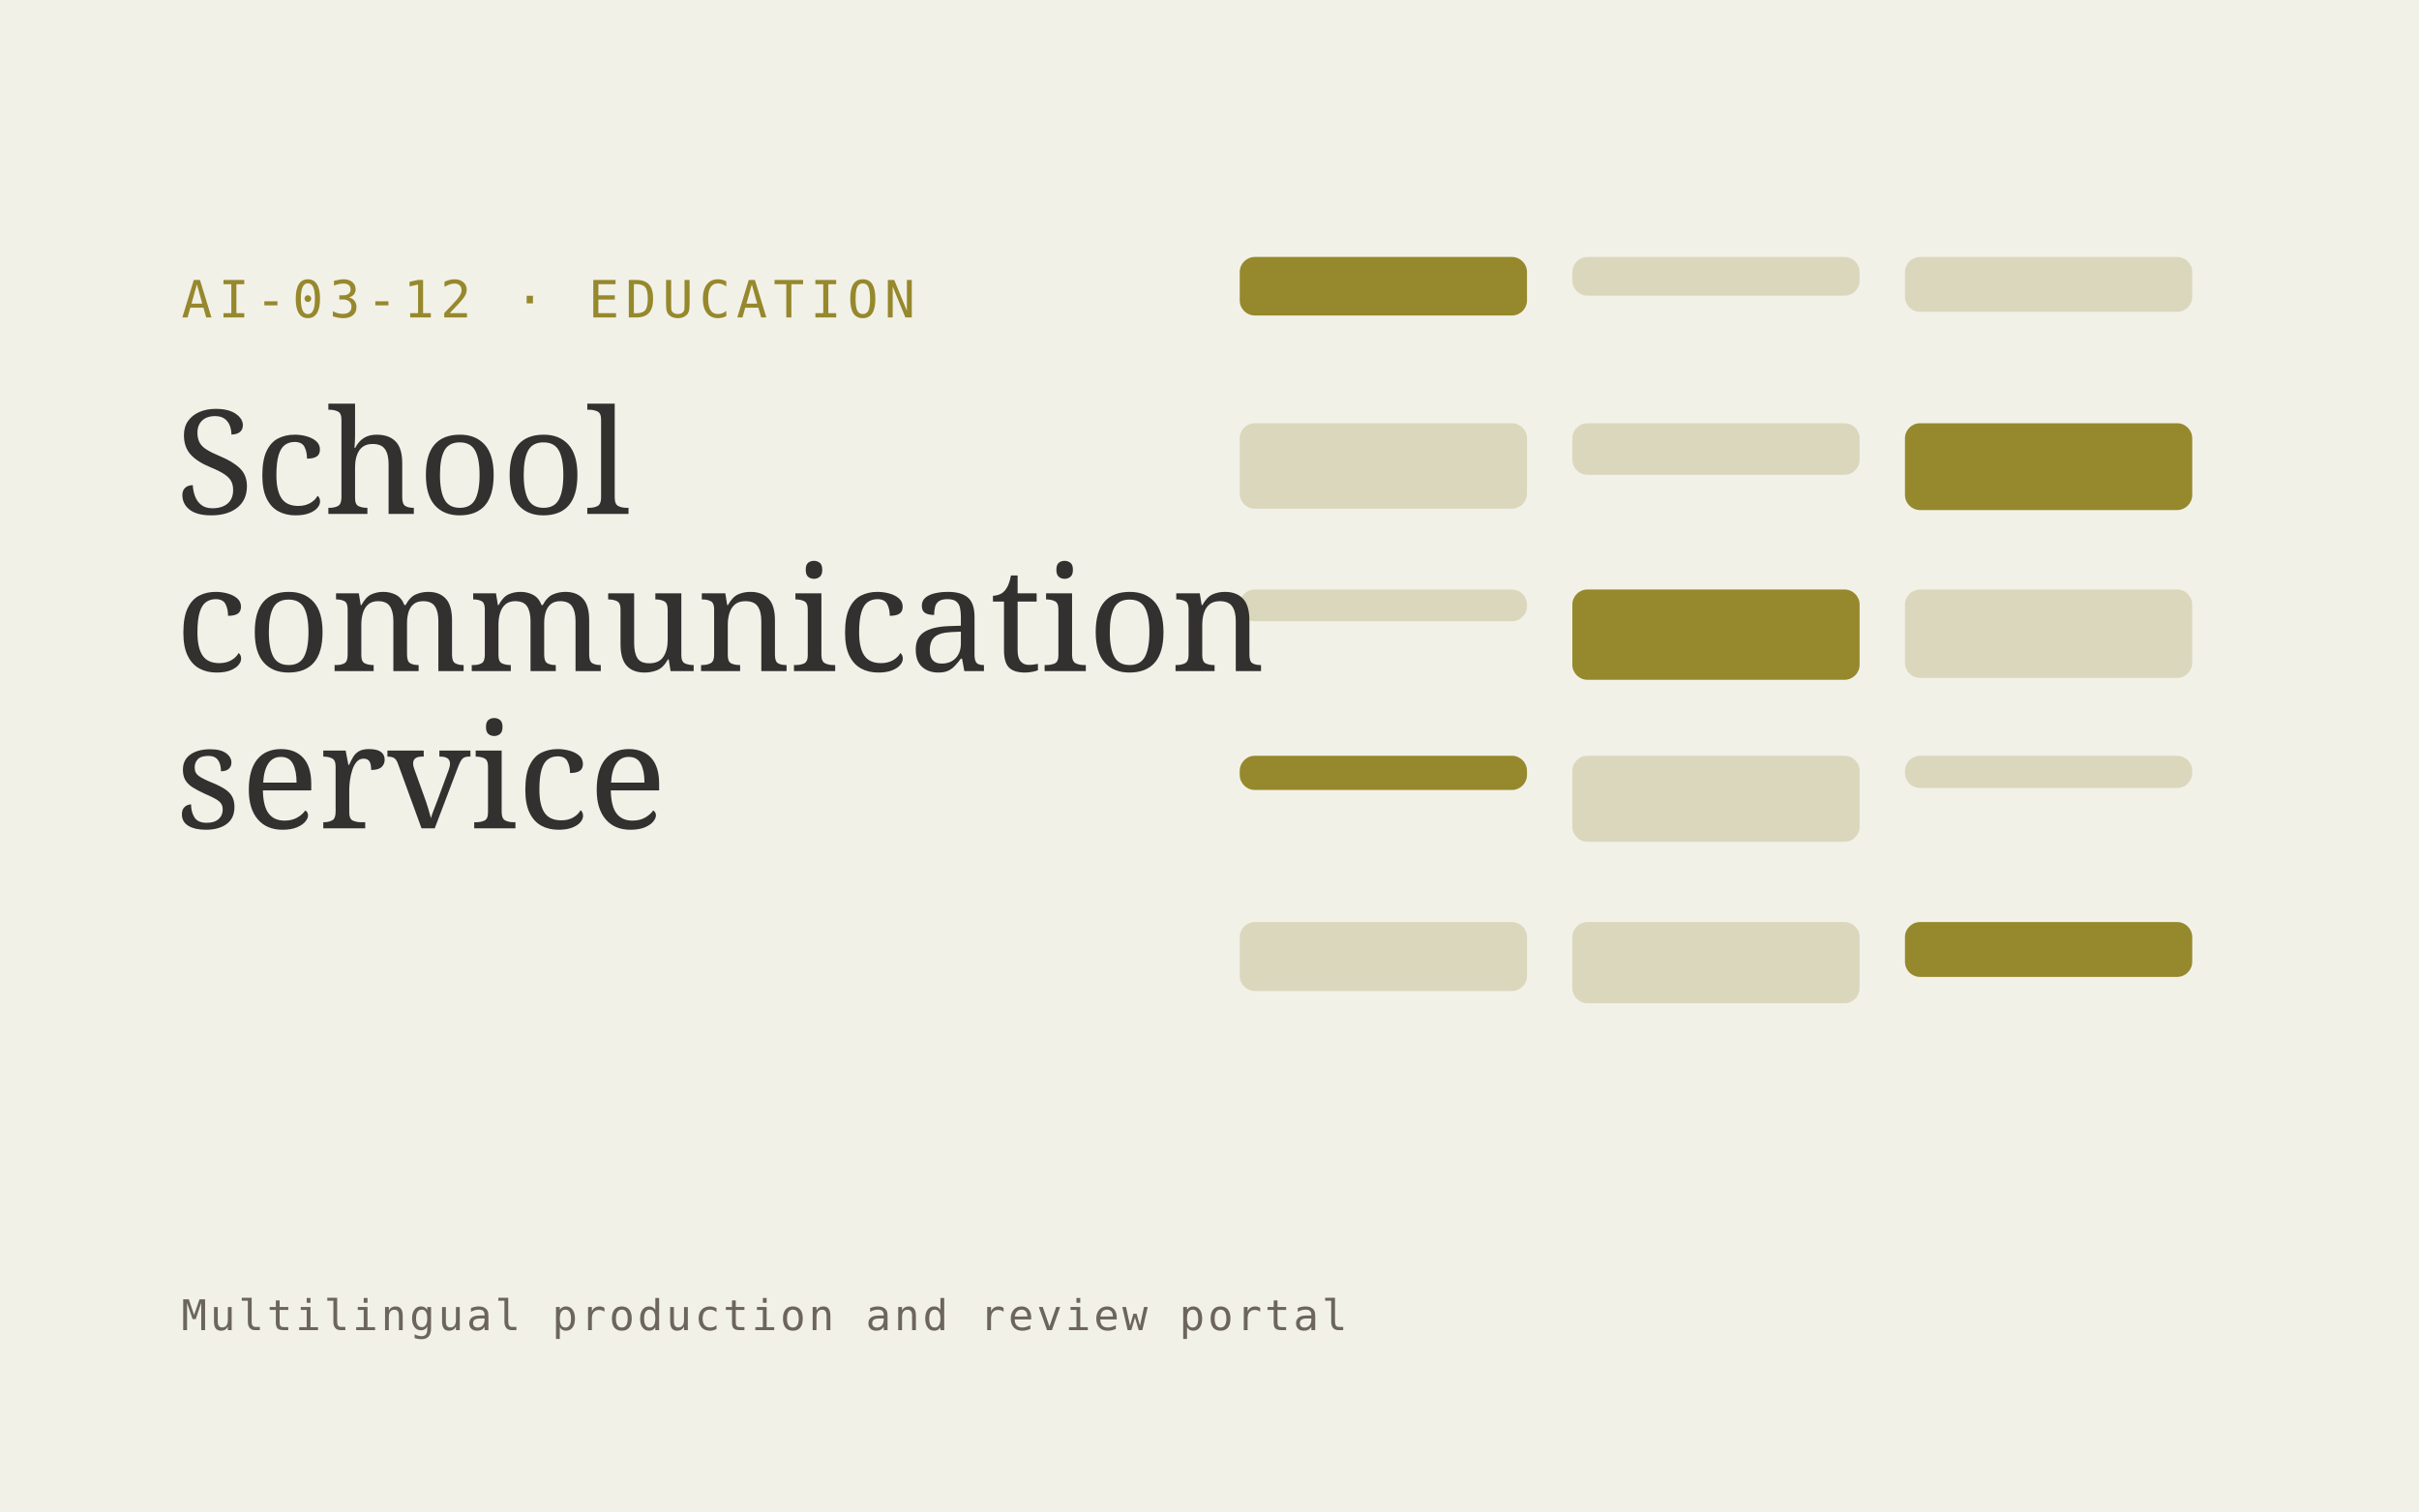
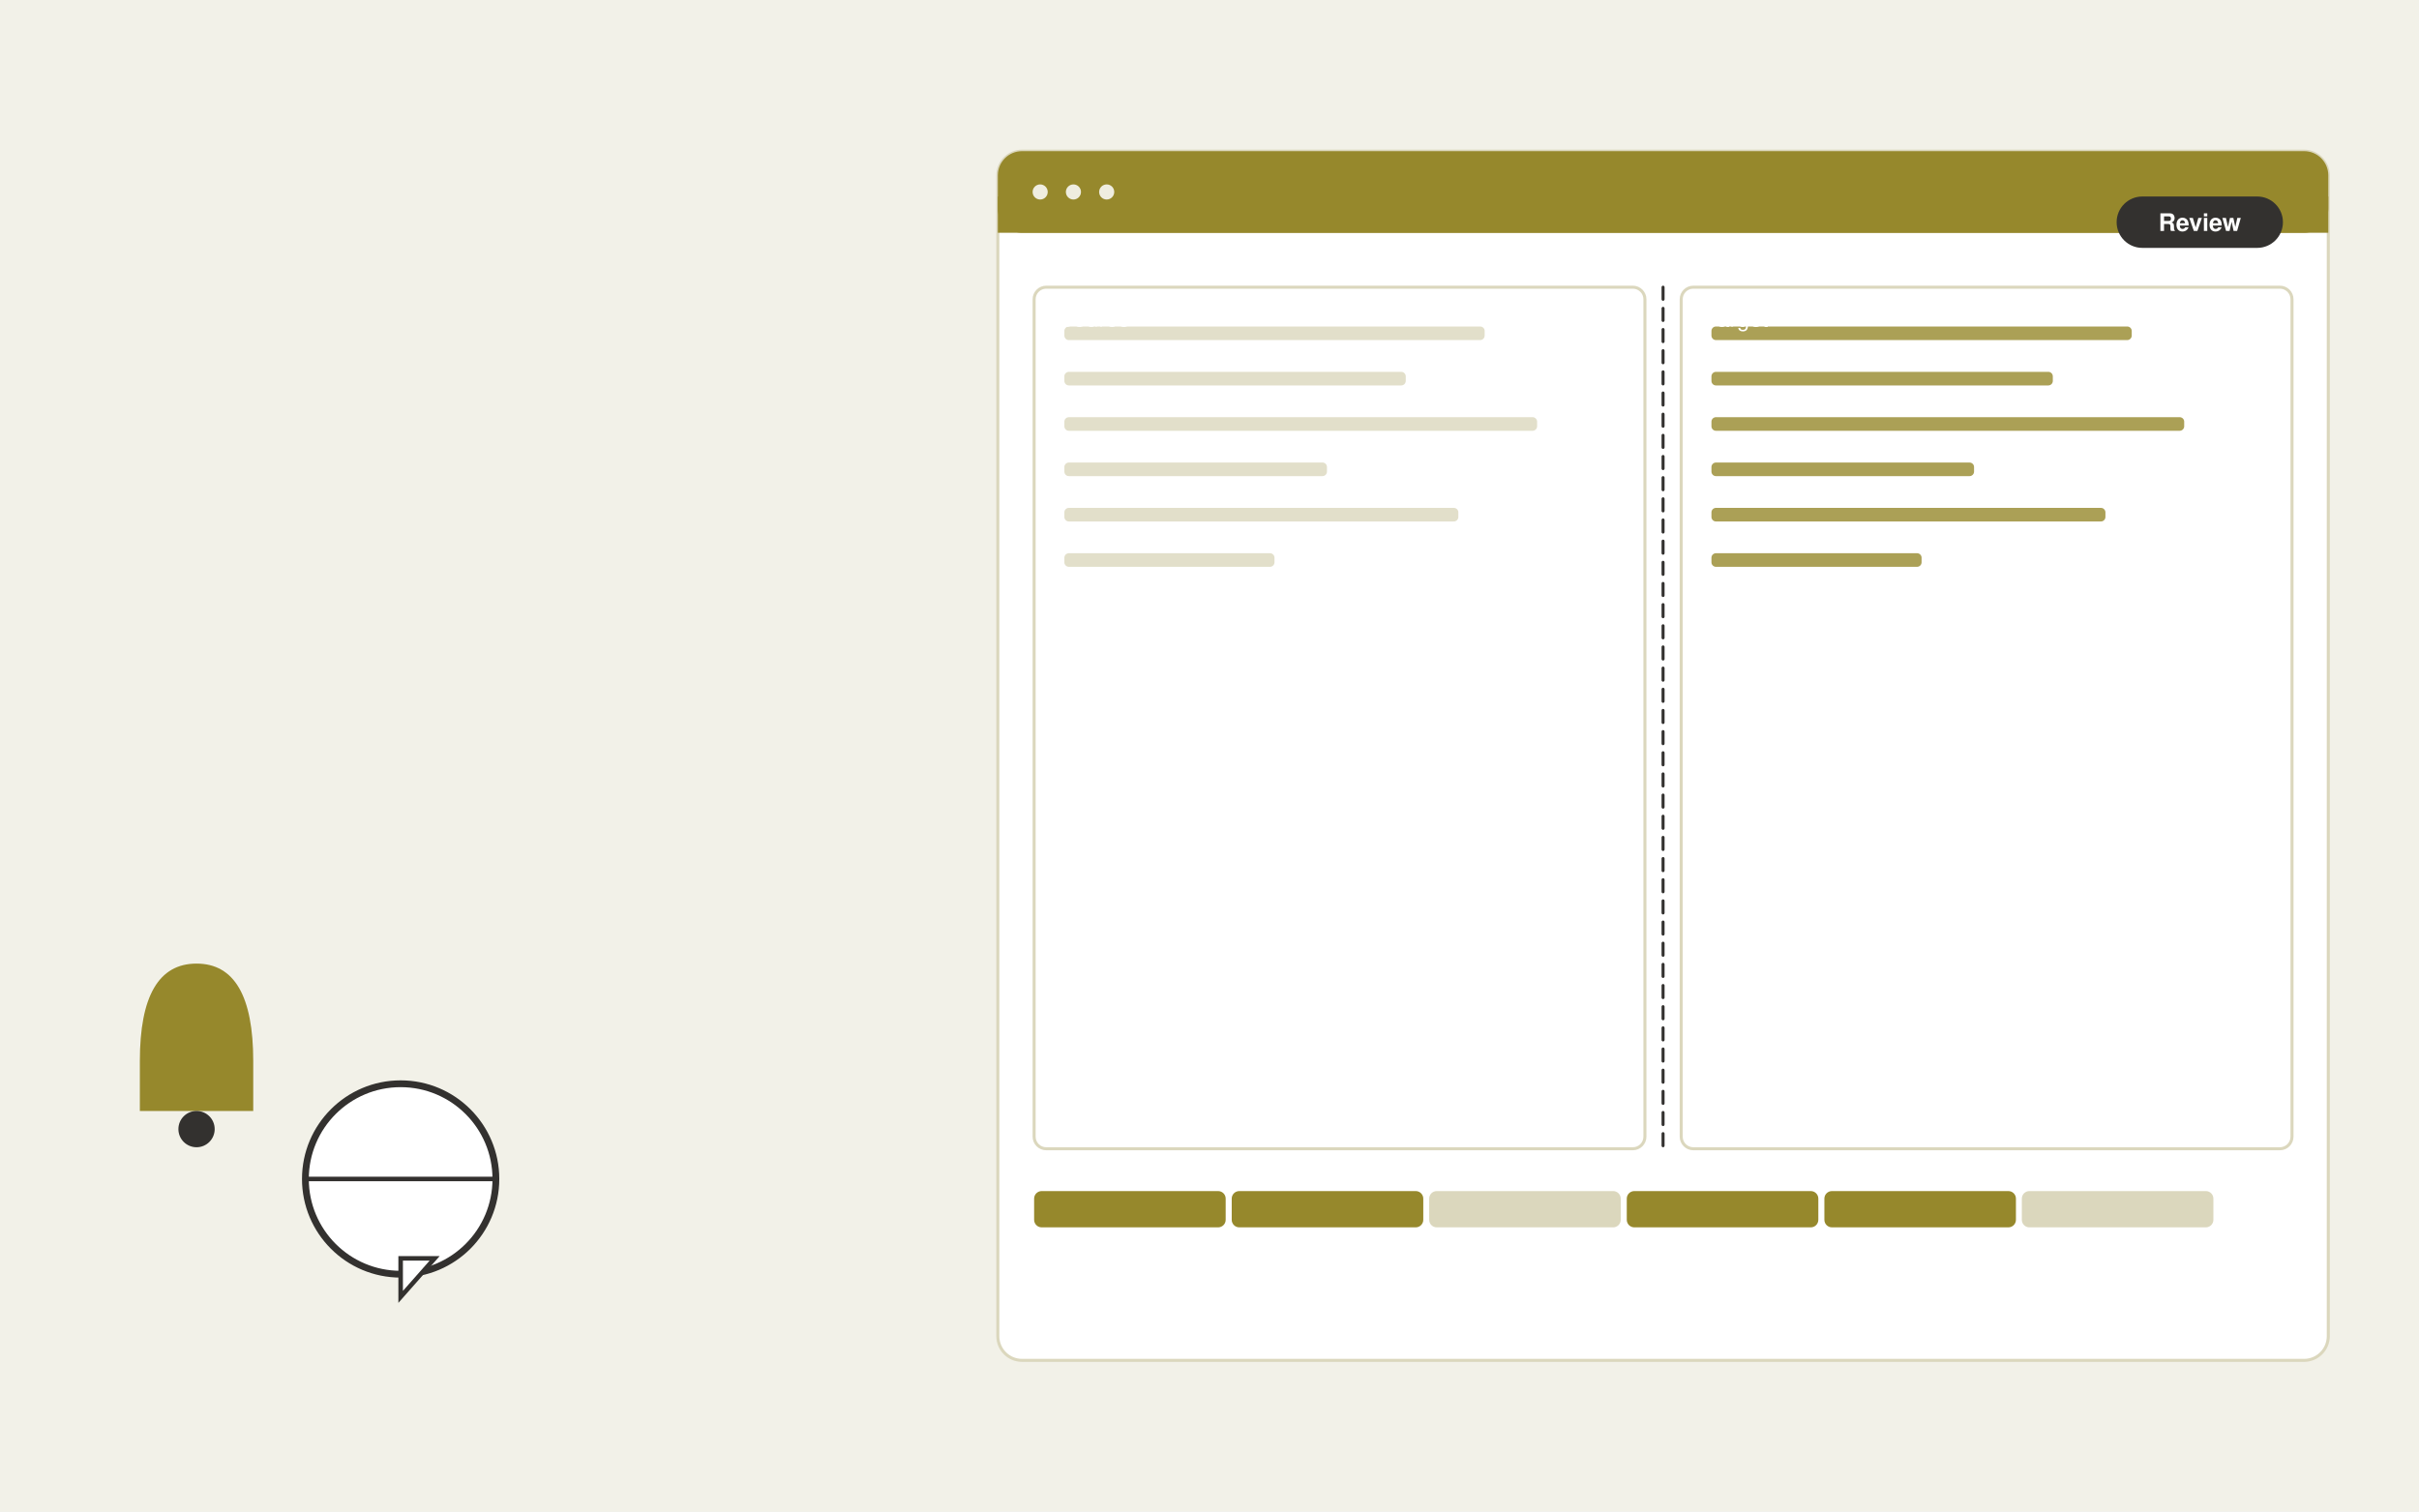
- <svg xmlns="http://www.w3.org/2000/svg" viewBox="0 0 1600 1000" width="1600" height="1000" role="img" aria-label="School communication service">
-   <rect width="1600" height="1000" fill="hsl(52 28% 93%)" />
-   <rect x="820" y="170" width="190" height="38.731" rx="10" fill="hsl(52 55% 38%)" />
-   <rect x="820" y="280" width="190" height="56.539" rx="10" fill="hsl(52 30% 80%)" />
-   <rect x="820" y="390" width="190" height="21.018" rx="10" fill="hsl(52 30% 80%)" />
-   <rect x="820" y="500" width="190" height="22.632" rx="10" fill="hsl(52 55% 38%)" />
-   <rect x="820" y="610" width="190" height="45.657" rx="10" fill="hsl(52 30% 80%)" />
-   <rect x="1040" y="170" width="190" height="25.619" rx="10" fill="hsl(52 30% 80%)" />
-   <rect x="1040" y="280" width="190" height="34.112" rx="10" fill="hsl(52 30% 80%)" />
-   <rect x="1040" y="390" width="190" height="59.744" rx="10" fill="hsl(52 55% 38%)" />
-   <rect x="1040" y="500" width="190" height="56.944" rx="10" fill="hsl(52 30% 80%)" />
-   <rect x="1040" y="610" width="190" height="53.707" rx="10" fill="hsl(52 30% 80%)" />
-   <rect x="1260" y="170" width="190" height="36.31" rx="10" fill="hsl(52 30% 80%)" />
-   <rect x="1260" y="280" width="190" height="57.448" rx="10" fill="hsl(52 55% 38%)" />
-   <rect x="1260" y="390" width="190" height="58.497" rx="10" fill="hsl(52 30% 80%)" />
-   <rect x="1260" y="500" width="190" height="21.344" rx="10" fill="hsl(52 30% 80%)" />
-   <rect x="1260" y="610" width="190" height="36.31" rx="10" fill="hsl(52 55% 38%)" />
-   <text x="120" y="210" font-family="ui-monospace,Menlo,monospace" font-size="34" letter-spacing="4" fill="hsl(52 55% 38%)">AI-03-12 · EDUCATION</text>
-   <text x="116" y="340" font-family="Georgia,serif" font-size="96" fill="#33312f">School</text>
-   <text x="116" y="444" font-family="Georgia,serif" font-size="96" fill="#33312f">communication</text>
-   <text x="116" y="548" font-family="Georgia,serif" font-size="96" fill="#33312f">service</text>
-   <text x="120" y="880" font-family="ui-monospace,Menlo,monospace" font-size="28" letter-spacing="2" fill="#6B655D">Multilingual production and review portal</text>
+ <svg xmlns="http://www.w3.org/2000/svg" viewBox="0 0 1600 1000" width="1600" height="1000">
+   <rect x="0.0" y="0.0" width="1600.0" height="1000.0" fill="hsl(52 28% 93%)" />
+   <rect x="0.0" y="0.0" width="660.0" height="1000.0" fill="hsl(52 28% 93%)" />
+   <g transform="translate(40,600) scale(1.5)">
+     <path d="M60,25 Q35,25 35,68 L35,90 L85,90 L85,68 Q85,25 60,25 Z" fill="hsl(52 55% 38%)" />
+     <circle cx="60.0" cy="98.0" r="8.0" fill="#33312f" />
+     <circle cx="150.0" cy="120.0" r="42.0" fill="#ffffff" stroke="#33312f" stroke-width="3" />
+     <line x1="108.0" y1="120.0" x2="192.0" y2="120.0" stroke="#33312f" stroke-width="2" stroke-linecap="round" />
+     <polygon points="150.0,155.0 165.0,155.0 150.0,172.0" fill="#ffffff" stroke="#33312f" stroke-width="2" />
+   </g>
+   <rect x="660.0" y="100.0" width="880.0" height="800.0" fill="#ffffff" rx="16.0" stroke="hsl(52 30% 80%)" stroke-width="2" />
+   <rect x="660.0" y="100.0" width="880.0" height="54.0" fill="hsl(52 55% 38%)" rx="16.0" />
+   <rect x="660.0" y="130.0" width="880.0" height="24.0" fill="hsl(52 55% 38%)" />
+   <circle cx="688.0" cy="127.0" r="5.0" fill="#ffffff" opacity="0.85" />
+   <circle cx="710.0" cy="127.0" r="5.0" fill="#ffffff" opacity="0.85" />
+   <circle cx="732.0" cy="127.0" r="5.0" fill="#ffffff" opacity="0.85" />
+   <rect x="684.0" y="190.0" width="404.0" height="570.0" fill="#ffffff" rx="8.0" stroke="hsl(52 30% 80%)" stroke-width="2" />
+   <rect x="704.0" y="216.0" width="278.0" height="9.0" fill="hsl(52 30% 80%)" rx="3.0" opacity="0.8" />
+   <rect x="704.0" y="246.0" width="225.8" height="9.0" fill="hsl(52 30% 80%)" rx="3.0" opacity="0.8" />
+   <rect x="704.0" y="276.0" width="312.7" height="9.0" fill="hsl(52 30% 80%)" rx="3.0" opacity="0.8" />
+   <rect x="704.0" y="306.0" width="173.7" height="9.0" fill="hsl(52 30% 80%)" rx="3.0" opacity="0.8" />
+   <rect x="704.0" y="336.0" width="260.6" height="9.0" fill="hsl(52 30% 80%)" rx="3.0" opacity="0.8" />
+   <rect x="704.0" y="366.0" width="139.0" height="9.0" fill="hsl(52 30% 80%)" rx="3.0" opacity="0.8" />
+   <rect x="1112.0" y="190.0" width="404.0" height="570.0" fill="#ffffff" rx="8.0" stroke="hsl(52 30% 80%)" stroke-width="2" />
+   <rect x="1132.0" y="216.0" width="278.0" height="9.0" fill="hsl(52 55% 38%)" rx="3.0" opacity="0.8" />
+   <rect x="1132.0" y="246.0" width="225.8" height="9.0" fill="hsl(52 55% 38%)" rx="3.0" opacity="0.8" />
+   <rect x="1132.0" y="276.0" width="312.7" height="9.0" fill="hsl(52 55% 38%)" rx="3.0" opacity="0.8" />
+   <rect x="1132.0" y="306.0" width="173.7" height="9.0" fill="hsl(52 55% 38%)" rx="3.0" opacity="0.8" />
+   <rect x="1132.0" y="336.0" width="260.6" height="9.0" fill="hsl(52 55% 38%)" rx="3.0" opacity="0.8" />
+   <rect x="1132.0" y="366.0" width="139.0" height="9.0" fill="hsl(52 55% 38%)" rx="3.0" opacity="0.8" />
+   <line x1="1100.0" y1="190.0" x2="1100.0" y2="760.0" stroke="#33312f" stroke-width="2" stroke-linecap="round" stroke-dasharray="8 6" />
+   <rect x="684.0" y="788.0" width="126.7" height="24.0" fill="hsl(52 55% 38%)" rx="5.0" />
+   <rect x="814.7" y="788.0" width="126.7" height="24.0" fill="hsl(52 55% 38%)" rx="5.0" />
+   <rect x="945.3" y="788.0" width="126.7" height="24.0" fill="hsl(52 30% 80%)" rx="5.0" />
+   <rect x="1076.0" y="788.0" width="126.7" height="24.0" fill="hsl(52 55% 38%)" rx="5.0" />
+   <rect x="1206.7" y="788.0" width="126.7" height="24.0" fill="hsl(52 55% 38%)" rx="5.0" />
+   <rect x="1337.3" y="788.0" width="126.7" height="24.0" fill="hsl(52 30% 80%)" rx="5.0" />
+   <text x="700.0" y="216.0" font-family="Helvetica, Arial, sans-serif" font-size="15" fill="#ffffff" text-anchor="start" font-weight="normal">Source</text>
+   <text x="1128.0" y="216.0" font-family="Helvetica, Arial, sans-serif" font-size="15" fill="#ffffff" text-anchor="start" font-weight="normal">Target</text>
+   <rect x="1400.0" y="130.0" width="110.0" height="34.0" fill="#33312f" rx="17.0" />
+   <text x="1455.0" y="152.8" font-family="Helvetica, Arial, sans-serif" font-size="16" fill="#ffffff" text-anchor="middle" font-weight="600">Review</text>
</svg>
